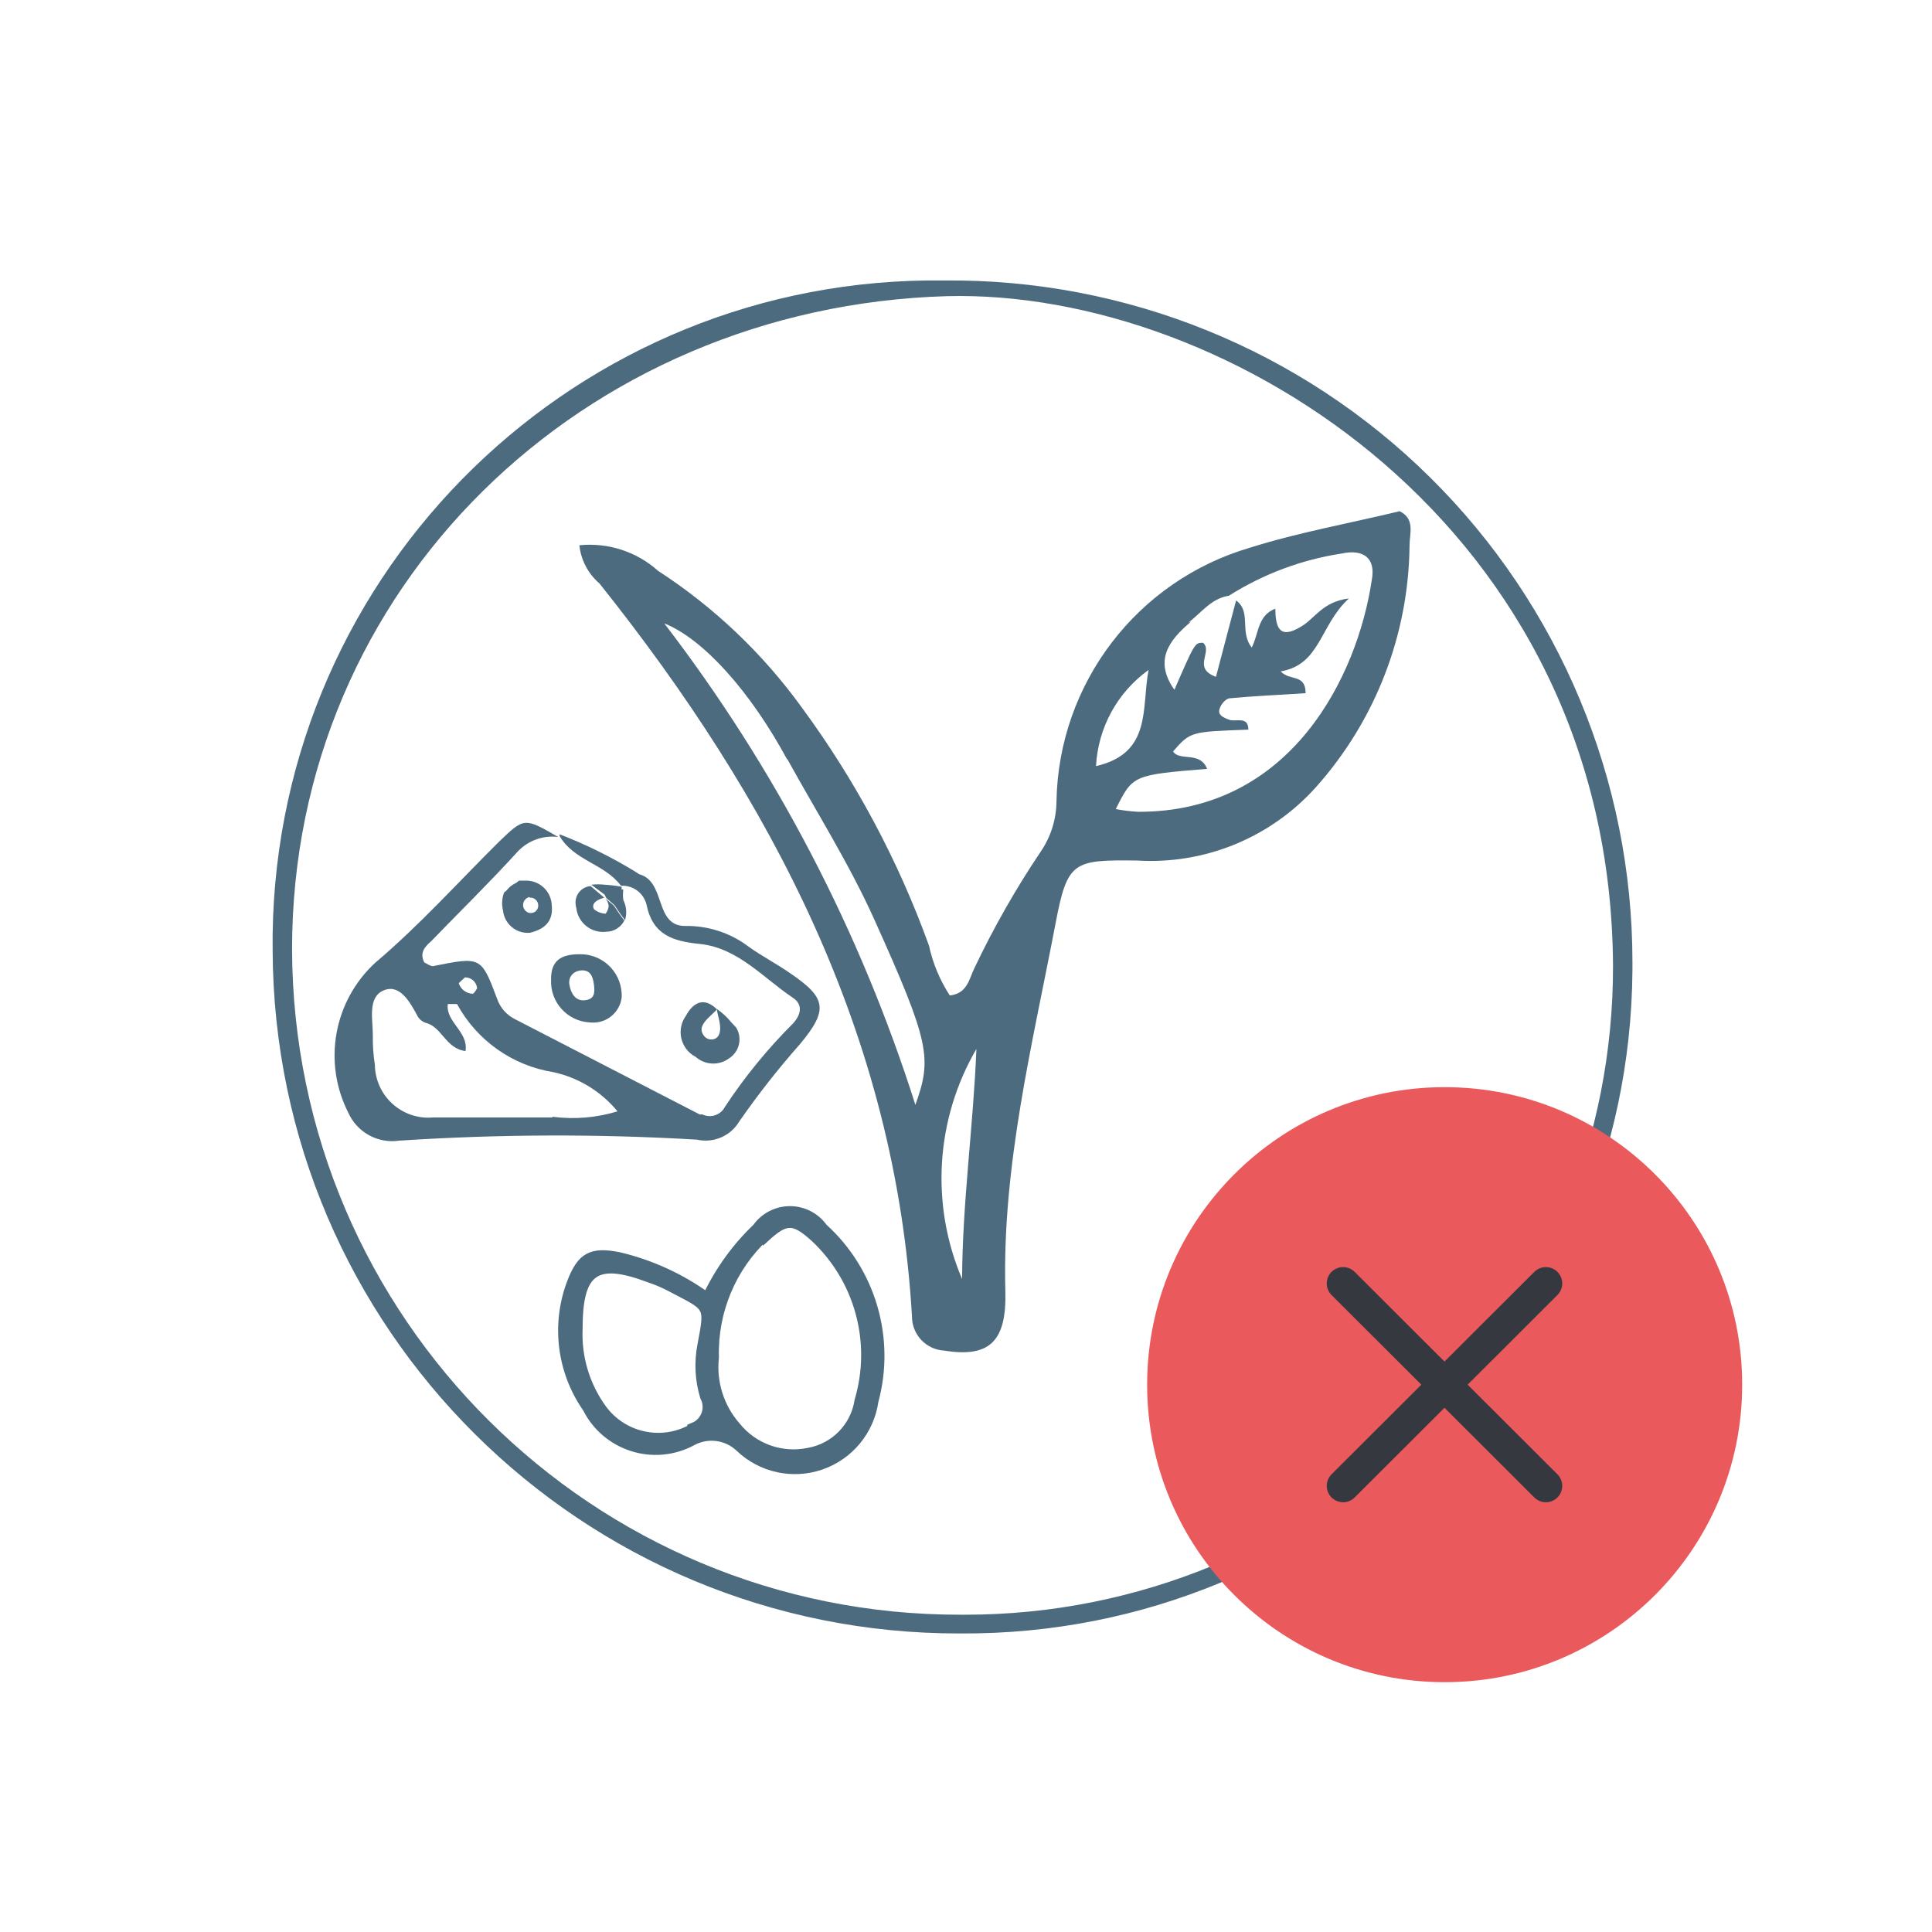
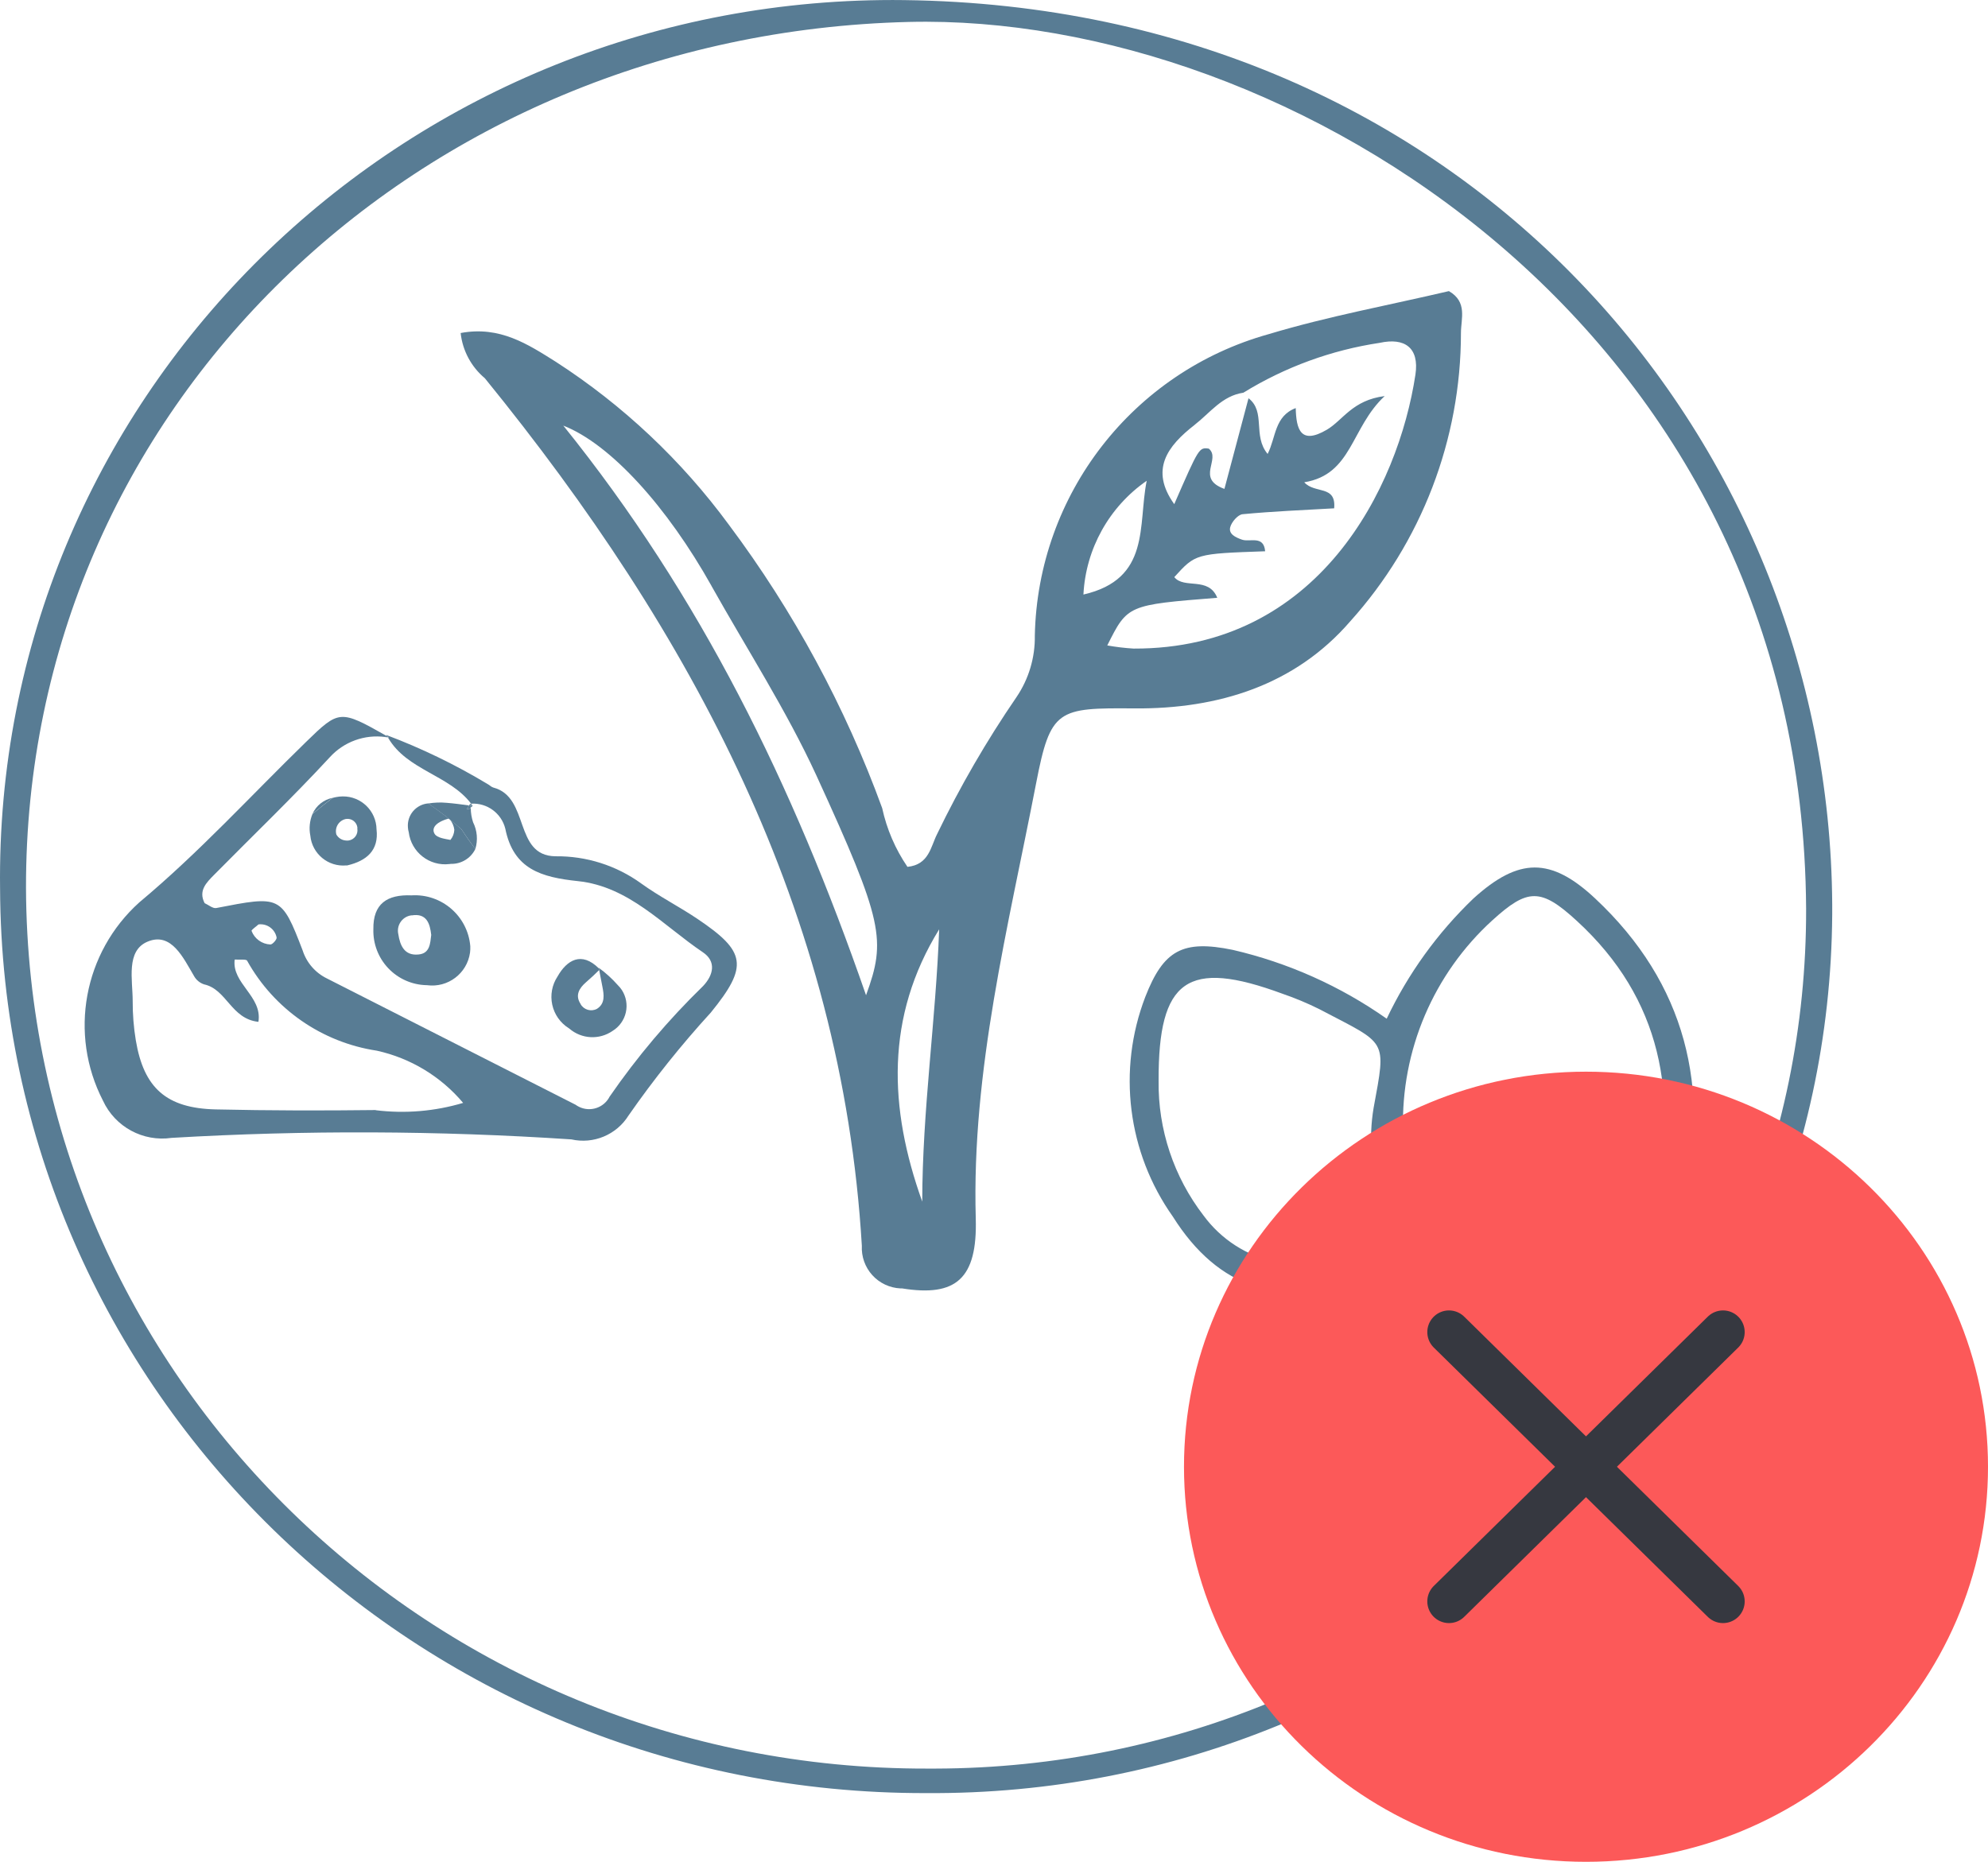
- <svg xmlns="http://www.w3.org/2000/svg" id="Layer_1" data-name="Layer 1" viewBox="0 0 56.69 56.69">
-   <defs>
-     <style>.cls-1,.cls-2{fill:#4d6b7f;}.cls-2{stroke:#4d6b7f;stroke-miterlimit:10;stroke-width:0.19px;}.cls-3{fill:#ea5a5c;}.cls-4{fill:none;stroke:#363840;stroke-linecap:round;stroke-width:0.96px;}</style>
-   </defs>
-   <path id="Path_1418" data-name="Path 1418" class="cls-1" d="M28.17,47.93A19.6,19.6,0,0,0,47.9,28.47v-.24a20,20,0,0,0-20.2-20A19.45,19.45,0,0,0,8,27.4v.48A20.12,20.12,0,0,0,28.17,47.93ZM27.79,8.69C36,8.48,47.26,15.46,47.33,28.33a19,19,0,0,1-19,19.05H28.2A19.58,19.58,0,0,1,8.57,27.87C8.56,17.24,17.1,9,27.79,8.69Z" />
-   <path id="Path_1475" data-name="Path 1475" class="cls-1" d="M26.76,38.63a1,1,0,0,0,.94,1h0c1.31.21,1.84-.24,1.8-1.74-.1-3.68.79-7.22,1.47-10.78.35-1.85.52-1.88,2.39-1.86a6.51,6.51,0,0,0,5.26-2.16A10.81,10.81,0,0,0,41.36,16c0-.35.17-.77-.29-1-1.45.35-3,.63-4.39,1.07A7.9,7.9,0,0,0,31,23.5,2.66,2.66,0,0,1,30.53,25a26.42,26.42,0,0,0-1.93,3.39c-.16.31-.2.76-.73.82a4.36,4.36,0,0,1-.61-1.46,27.61,27.61,0,0,0-3.74-7,15.83,15.83,0,0,0-4.21-4A3,3,0,0,0,17,16a1.72,1.72,0,0,0,.59,1.12C22.63,23.44,26.28,30.36,26.76,38.63Zm8.11-20.36c.38-.29.67-.71,1.19-.79l.13.13-.13-.13a8.63,8.63,0,0,1,3.32-1.24c.61-.13,1,.12.87.79-.42,2.8-2.36,6.81-6.86,6.79a4.81,4.81,0,0,1-.65-.08c.5-1,.5-1,2.68-1.18-.21-.53-.8-.21-1-.51.51-.58.51-.58,2.21-.64,0-.41-.37-.22-.56-.29s-.33-.14-.29-.3.19-.32.3-.33c.74-.07,1.49-.1,2.23-.15,0-.58-.47-.35-.73-.64,1.17-.2,1.14-1.35,2-2.14-.79.1-1,.6-1.41.83-.64.39-.74,0-.75-.53-.52.2-.48.72-.69,1.14-.37-.46,0-1.05-.46-1.38-.2.74-.39,1.49-.59,2.24-.71-.26-.08-.74-.38-1-.24,0-.24,0-.84,1.38-.6-.85-.18-1.44.49-2Zm-1.17,1.4c-.21,1.1.11,2.43-1.54,2.81a3.71,3.71,0,0,1,1.54-2.82ZM28.65,30.79c-.09,2.25-.41,4.48-.42,6.74a7.54,7.54,0,0,1,.42-6.75ZM23.1,22.27c.86,1.56,1.82,3.08,2.55,4.7,1.64,3.64,1.7,4.08,1.21,5.45a46.1,46.1,0,0,0-7.37-14.13c1.15.46,2.53,2,3.61,4Z" />
-   <path id="Path_1477" data-name="Path 1477" class="cls-1" d="M18.26,26.11Z" />
-   <path id="Path_1482" data-name="Path 1482" class="cls-2" d="M20.73,38a7.28,7.28,0,0,0-2.55-1.16c-.83-.17-1.15,0-1.45.79a4,4,0,0,0,.46,3.7,2.29,2.29,0,0,0,3.12,1,1.16,1.16,0,0,1,1.37.17,2.38,2.38,0,0,0,4-1.38A5.11,5.11,0,0,0,24.18,36a1.23,1.23,0,0,0-2,0A6.89,6.89,0,0,0,20.73,38Zm-.47,3.9a2,2,0,0,1-2.56-.58A3.69,3.69,0,0,1,17,39c0-1.71.48-2.05,2.05-1.46a4.14,4.14,0,0,1,.61.26c1.13.6,1.12.48.9,1.66A3.17,3.17,0,0,0,20.64,41a.6.6,0,0,1-.24.81l-.14.06Zm2.22-5.56c.59-.54.8-.54,1.4,0a4.68,4.68,0,0,1,1.29,4.75,1.78,1.78,0,0,1-1.46,1.49,2.12,2.12,0,0,1-2.08-.75,2.6,2.6,0,0,1-.63-2,4.64,4.64,0,0,1,1.48-3.54Z" />
-   <path id="Path_1506" data-name="Path 1506" class="cls-1" d="M18.3,26.06h-.05a.06.06,0,0,0,0,0l0,0a.1.1,0,0,0,0,0h0Z" />
-   <path id="Path_1508" data-name="Path 1508" class="cls-1" d="M18.25,26l0,0h0Z" />
-   <path id="Path_1578" data-name="Path 1578" class="cls-1" d="M20.4,31a.78.78,0,0,0,1,.05.66.66,0,0,0,.2-.9L21.46,30a2,2,0,0,0-.42-.39l0,0h0c0,.12.05.24.07.36s.07.39-.11.5a.27.27,0,0,1-.36-.1h0c-.13-.19,0-.35.12-.48l.28-.27v0c-.39-.39-.71-.19-.91.18A.82.82,0,0,0,20.39,31Z" />
-   <path id="Path_1476" data-name="Path 1476" class="cls-1" d="M16.42,24.48v0l0,0S16.43,24.5,16.42,24.48Z" />
-   <path id="Path_1478" data-name="Path 1478" class="cls-1" d="M20.45,33.44a1.15,1.15,0,0,0,1.24-.53,24.59,24.59,0,0,1,1.79-2.28c.83-1,.77-1.35-.29-2.07-.4-.28-.83-.5-1.22-.78a3,3,0,0,0-1.87-.61c-.91,0-.55-1.31-1.35-1.52,0,0-.08-.06-.12-.08a13.75,13.75,0,0,0-2.21-1.09l0,.05h0v0c.41.72,1.33.82,1.8,1.46a.73.73,0,0,1,.75.55c.18.9.78,1.08,1.58,1.16,1.11.12,1.85,1,2.72,1.58.3.2.23.5,0,.75a15.52,15.52,0,0,0-2,2.45.5.5,0,0,1-.66.22l-.08,0-5.41-2.79a1.06,1.06,0,0,1-.54-.62c-.46-1.23-.48-1.22-1.88-.94-.07,0-.17-.07-.25-.11-.14-.27,0-.45.2-.62.84-.87,1.71-1.72,2.52-2.61a1.39,1.39,0,0,1,1.21-.45l0,0c-1-.58-1-.57-1.74.14-1.2,1.19-2.33,2.45-3.63,3.55a3.7,3.7,0,0,0-.79,4.4,1.41,1.41,0,0,0,1.49.82A70.31,70.31,0,0,1,20.45,33.44Zm-6.81-4.76A.35.35,0,0,1,14,29s-.09.16-.13.16a.45.45,0,0,1-.41-.31s.09-.09.15-.14Zm2.55,4.11c-1.16,0-2.33,0-3.49,0A1.57,1.57,0,0,1,11,31.25a5.09,5.09,0,0,1-.06-.87c0-.47-.16-1.12.32-1.32s.78.36,1,.77a.43.43,0,0,0,.22.18c.49.11.59.76,1.18.83.09-.57-.59-.85-.52-1.38.11,0,.26,0,.27,0a3.92,3.92,0,0,0,2.83,2,3.37,3.37,0,0,1,1.88,1.15,4.54,4.54,0,0,1-1.9.16Z" />
-   <path id="Path_1479" data-name="Path 1479" class="cls-1" d="M16.45,24.54v0l0,0v0Z" />
-   <path id="Path_1481" data-name="Path 1481" class="cls-1" d="M16.46,24.55h0Z" />
-   <path id="Path_1505" data-name="Path 1505" class="cls-1" d="M16.45,24.54h0l0,0Z" />
-   <path id="Path_1507" data-name="Path 1507" class="cls-1" d="M16.47,24.53l0-.05,0,0Z" />
-   <path id="Path_1577" data-name="Path 1577" class="cls-1" d="M17.31,30a.84.84,0,0,0,.93-.72.76.76,0,0,0,0-.15A1.21,1.21,0,0,0,17,28c-.53,0-.84.18-.83.75A1.2,1.2,0,0,0,17.29,30ZM17,28.48c.33-.05.4.18.43.43s0,.41-.27.44-.41-.2-.45-.45a.34.34,0,0,1,.26-.41Z" />
-   <path id="Path_1579" data-name="Path 1579" class="cls-1" d="M14.76,26.72a.73.73,0,0,0,.79.65h0c.42-.1.69-.33.64-.8a.75.75,0,0,0-.74-.73l-.15,0-.07,0-.44.35A.9.9,0,0,0,14.76,26.72Zm.78-.38a.23.23,0,0,1,.25.19v0a.22.22,0,0,1-.19.26h-.06a.24.24,0,0,1,0-.47h0Z" />
-   <path id="Path_1580" data-name="Path 1580" class="cls-1" d="M14.81,26.23l.44-.35A.61.61,0,0,0,14.81,26.23Z" />
-   <path id="Path_1582" data-name="Path 1582" class="cls-1" d="M16.91,26.64a.79.79,0,0,0,.88.7h0a.6.6,0,0,0,.53-.33c-.11-.14-.21-.29-.31-.44l-.25-.21a.4.4,0,0,1,.1.22.43.43,0,0,1-.09.23.58.58,0,0,1-.34-.13c-.07-.12,0-.26.3-.34h0l-.07-.06L17.33,26a.48.48,0,0,0-.44.53A.43.43,0,0,0,16.91,26.64Z" />
-   <path id="Path_1583" data-name="Path 1583" class="cls-1" d="M18.2,26.13l.05,0s0,0,0,0,0,0,0,0h0C18.17,26.12,18.17,26.15,18.2,26.13Z" />
-   <path id="Path_1584" data-name="Path 1584" class="cls-1" d="M17.79,26.35h0l.24.21c.1.15.2.3.31.44a.8.8,0,0,0-.05-.59,1.12,1.12,0,0,1,0-.31h0l-.05,0s0,0,0-.08a3.86,3.86,0,0,0-.49-.06,1.8,1.8,0,0,0-.4,0l.39.29Z" />
-   <path id="Path_1585" data-name="Path 1585" class="cls-1" d="M18.25,26.11h0v0S18.24,26.11,18.25,26.11Z" />
-   <path id="Path_1586" data-name="Path 1586" class="cls-1" d="M18.3,26.06l-.05,0v0Z" />
-   <path id="Path_1597" data-name="Path 1597" class="cls-1" d="M21,29.64v0h0Z" />
-   <path id="Path_1598" data-name="Path 1598" class="cls-1" d="M21.07,29.68l0,0,0,0h0v0Z" />
-   <path id="Path_1599" data-name="Path 1599" class="cls-1" d="M17.79,26.35h0Z" />
-   <circle class="cls-3" cx="42.39" cy="40.63" r="8.73" />
-   <g id="Close">
-     <g id="Group_1159" data-name="Group 1159">
-       <line id="Line_18" data-name="Line 18" class="cls-4" x1="45.36" y1="37.66" x2="39.41" y2="43.6" />
-       <line id="Line_19" data-name="Line 19" class="cls-4" x1="45.36" y1="43.6" x2="39.41" y2="37.66" />
+ <svg xmlns="http://www.w3.org/2000/svg" width="81.428" height="76.276" viewBox="0 0 81.428 76.276">
+   <g id="Group_1958" data-name="Group 1958" transform="translate(-58.447 -454.766)">
+     <g id="Group_1233" data-name="Group 1233" transform="translate(58.447 454.766)">
+       <path id="Path_1418" data-name="Path 1418" d="M-436.744,219.912c20.357.136,36.971-15.975,37.11-35.983,0-.146,0-.292,0-.436-.116-19.116-15.035-36.748-38.01-37.036-20.2-.253-36.776,15.637-37.034,35.49q-.006.451,0,.9C-474.6,203.374-457.625,219.959-436.744,219.912Zm-.718-72.56c15.524-.381,36.618,12.517,36.759,36.321.049,19.413-15.923,35.189-35.672,35.235h-.316c-20.328.048-36.853-16.1-36.925-36.08-.029-19.667,16.039-34.982,36.153-35.476Z" transform="translate(474.681 -146.453)" fill="#587c94" />
+       <path id="Path_1475" data-name="Path 1475" d="M-439.675,197.508a1.661,1.661,0,0,0,1.578,1.745l.071,0c2.2.355,3.088-.386,3.017-2.867-.173-6.077,1.331-11.93,2.471-17.821.59-3.052.882-3.1,4.025-3.073,3.454.028,6.584-.96,8.833-3.557a17.654,17.654,0,0,0,4.544-11.829c0-.576.278-1.265-.493-1.71-2.438.573-4.953,1.032-7.378,1.762a13.1,13.1,0,0,0-9.583,12.353,4.358,4.358,0,0,1-.753,2.521,43.037,43.037,0,0,0-3.251,5.611c-.259.51-.329,1.252-1.213,1.34a6.839,6.839,0,0,1-1.035-2.406,45.27,45.27,0,0,0-6.28-11.61,26.91,26.91,0,0,0-7.086-6.674c-1.14-.715-2.29-1.482-3.9-1.18a2.813,2.813,0,0,0,.991,1.852C-446.622,172.411-440.487,183.843-439.675,197.508Zm13.635-33.637c.63-.488,1.118-1.185,1.992-1.313l.22.222-.22-.222a14.851,14.851,0,0,1,5.587-2.043c1.016-.222,1.625.194,1.461,1.3-.7,4.628-3.962,11.252-11.542,11.226a9.347,9.347,0,0,1-1.08-.129c.831-1.66.831-1.66,4.505-1.952-.359-.887-1.353-.343-1.76-.847.87-.959.87-.959,3.721-1.059-.059-.667-.623-.363-.946-.475-.27-.094-.553-.229-.486-.505.052-.215.316-.52.508-.538,1.249-.119,2.5-.169,3.751-.241.087-.969-.79-.581-1.225-1.067,1.969-.32,1.9-2.232,3.294-3.532-1.327.168-1.709.991-2.368,1.378-1.08.635-1.255-.023-1.275-.886-.876.332-.806,1.2-1.151,1.879-.625-.751-.062-1.723-.783-2.282l-.987,3.714c-1.19-.428-.127-1.222-.64-1.65-.4-.052-.4-.052-1.415,2.275-1.006-1.406-.29-2.375.838-3.25Zm-1.968,2.3c-.365,1.817.175,4.02-2.591,4.656a6.042,6.042,0,0,1,2.591-4.66Zm-8.5,18.374c-.136,3.724-.69,7.42-.693,11.153-1.375-3.833-1.515-7.574.694-11.157Zm-9.327-14.072c1.448,2.583,3.069,5.093,4.3,7.77,2.756,6.015,2.856,6.735,2.032,9-3-8.653-6.776-16.355-12.4-23.337,1.942.76,4.26,3.336,6.07,6.567Z" transform="translate(474.976 -146.47)" fill="#587c94" />
+       <path id="Path_1476" data-name="Path 1476" d="M-459.1,176.607l-.017.031.053.03C-459.077,176.646-459.091,176.628-459.1,176.607Z" transform="translate(474.928 -146.495)" fill="#587c94" />
+       <path id="Path_1477" data-name="Path 1477" d="M-455.7,179.609h0C-455.679,179.6-455.669,179.6-455.7,179.609Z" transform="translate(474.983 -146.499)" fill="#587c94" />
+       <path id="Path_1478" data-name="Path 1478" d="M-451.333,193.172a2.193,2.193,0,0,0,2.343-.979,40.867,40.867,0,0,1,3.371-4.218c1.551-1.908,1.439-2.5-.549-3.837-.751-.506-1.568-.919-2.3-1.448a5.862,5.862,0,0,0-3.52-1.116c-1.717-.026-1.037-2.423-2.54-2.816-.083-.021-.15-.1-.231-.141a25.362,25.362,0,0,0-4.153-2.012l.1.094h0l-.019.031c.772,1.32,2.5,1.513,3.393,2.689a1.355,1.355,0,0,1,1.4,1.024c.335,1.665,1.475,1.99,2.978,2.149,2.091.219,3.482,1.815,5.113,2.913.562.377.435.935.011,1.384a30.443,30.443,0,0,0-3.829,4.531.94.94,0,0,1-1.25.419.984.984,0,0,1-.147-.088q-5.088-2.588-10.178-5.17a1.937,1.937,0,0,1-1-1.154c-.869-2.263-.914-2.242-3.538-1.733-.139.027-.317-.129-.475-.2-.264-.508.068-.836.38-1.153,1.584-1.606,3.215-3.168,4.743-4.821a2.6,2.6,0,0,1,2.278-.832c.01-.019.019-.037.031-.056-1.885-1.067-1.93-1.057-3.277.256-2.261,2.2-4.385,4.533-6.827,6.571a6.762,6.762,0,0,0-1.492,8.127,2.673,2.673,0,0,0,2.812,1.524A131.242,131.242,0,0,1-451.333,193.172Zm-12.815-8.807a.671.671,0,0,1,.743.535c.019.074-.166.291-.255.287a.861.861,0,0,1-.771-.556c-.017-.038.184-.174.284-.266Zm4.8,7.605c-2.182.026-4.368.023-6.548-.026-2.022-.046-2.951-.874-3.277-2.835a9.609,9.609,0,0,1-.127-1.6c0-.875-.287-2.07.617-2.441.968-.4,1.455.666,1.9,1.42a.736.736,0,0,0,.406.333c.93.2,1.106,1.419,2.227,1.535.168-1.048-1.1-1.57-.972-2.552.2.015.472-.022.508.047a7.334,7.334,0,0,0,5.314,3.687,6.431,6.431,0,0,1,3.535,2.139,8.777,8.777,0,0,1-3.579.3Z" transform="translate(474.735 -146.494)" fill="#587c94" />
+       <path id="Path_1479" data-name="Path 1479" d="M-459.047,176.7l-.019-.033-.052-.03c-.011.019-.02.037-.03.056Z" transform="translate(474.928 -146.495)" fill="#587c94" />
+       <path id="Path_1480" data-name="Path 1480" d="M-459.009,176.7" transform="translate(474.93 -146.495)" fill="#587c94" />
+       <path id="Path_1481" data-name="Path 1481" d="M-459.028,176.736a.332.332,0,0,1,.019-.032h-.04Z" transform="translate(474.93 -146.495)" fill="#587c94" />
+       <path id="Path_1482" data-name="Path 1482" d="M-418.606,188.237a18.035,18.035,0,0,0-6.306-2.82c-2.053-.422-2.836.012-3.583,1.928a9.613,9.613,0,0,0,1.13,9c1.857,2.952,4.47,3.812,7.733,2.487a2.9,2.9,0,0,1,3.382.43c3.873,2.974,8.683,1.29,9.791-3.375,1.138-4.793.112-9.093-3.609-12.576-1.819-1.7-3.13-1.682-4.985,0A16.8,16.8,0,0,0-418.606,188.237Zm-1.169,9.472a4.93,4.93,0,0,1-6.334-1.41,8.854,8.854,0,0,1-1.84-5.521c-.014-4.158,1.181-5,5.073-3.564a12.409,12.409,0,0,1,1.508.63c2.8,1.475,2.751,1.178,2.225,4.051a7.523,7.523,0,0,0,.315,3.716,1.44,1.44,0,0,1-.6,1.966,1.525,1.525,0,0,1-.348.132Zm5.5-13.506c1.444-1.315,1.985-1.326,3.454.024,3.491,3.2,4.173,7.182,3.188,11.56a4.33,4.33,0,0,1-3.6,3.607,5.3,5.3,0,0,1-5.143-1.81,6.273,6.273,0,0,1-1.56-4.782,11.206,11.206,0,0,1,3.662-8.6Z" transform="translate(475.405 -146.503)" fill="#587c94" />
+       <path id="Path_1505" data-name="Path 1505" d="M-459.044,176.7h.04l-.06-.034A.064.064,0,0,0-459.044,176.7Z" transform="translate(474.929 -146.495)" fill="#587c94" />
+       <path id="Path_1506" data-name="Path 1506" d="M-455.621,179.514l-.09-.011c0,.026.006.052.008.078.026-.023.055-.045.084-.066-.021-.031-.046-.058-.068-.088h-.031Z" transform="translate(474.982 -146.499)" fill="#587c94" />
+       <path id="Path_1507" data-name="Path 1507" d="M-459.006,176.7l-.1-.094c.011.021.024.041.036.062Z" transform="translate(474.929 -146.495)" fill="#587c94" />
+       <path id="Path_1508" data-name="Path 1508" d="M-455.719,179.421c-.02.028-.032.048-.048.072l.056.006A.393.393,0,0,0-455.719,179.421Z" transform="translate(474.982 -146.499)" fill="#587c94" />
+       <path id="Path_1509" data-name="Path 1509" d="M-459,176.7Z" transform="translate(474.93 -146.495)" fill="#587c94" />
+       <path id="Path_1577" data-name="Path 1577" d="M-457.428,186.866a1.566,1.566,0,0,0,1.76-1.333,1.534,1.534,0,0,0,.011-.265,2.277,2.277,0,0,0-2.412-2.082c-.992-.041-1.575.34-1.558,1.389a2.227,2.227,0,0,0,2.166,2.29Zm-.629-2.859c.61-.1.748.329.8.8-.042.35-.055.755-.513.8-.586.064-.765-.37-.835-.83a.635.635,0,0,1,.478-.763c.022,0,.045-.009.067-.012Z" transform="translate(474.92 -146.505)" fill="#587c94" />
+       <path id="Path_1578" data-name="Path 1578" d="M-451.717,188.645a1.449,1.449,0,0,0,1.777.095,1.2,1.2,0,0,0,.378-1.672,1.224,1.224,0,0,0-.165-.2,4.921,4.921,0,0,0-.783-.713l.042.068-.024.023c.043.225.084.45.13.674.069.343.121.7-.22.917a.5.5,0,0,1-.671-.192l0-.007c-.232-.349-.063-.645.227-.894.186-.159.364-.328.538-.5l-.011-.057c-.718-.721-1.321-.344-1.7.328a1.513,1.513,0,0,0,.459,2.114Z" transform="translate(475.034 -146.508)" fill="#587c94" />
+       <path id="Path_1579" data-name="Path 1579" d="M-462.169,180.735a1.356,1.356,0,0,0,1.475,1.218l.037,0c.788-.185,1.3-.612,1.2-1.477a1.37,1.37,0,0,0-1.388-1.35,1.458,1.458,0,0,0-.271.028c-.051.008-.094.023-.142.034-.275.218-.551.433-.822.655A1.537,1.537,0,0,0-462.169,180.735Zm1.465-.685a.406.406,0,0,1,.461.338.418.418,0,0,1,0,.062.422.422,0,0,1-.358.482.43.43,0,0,1-.119,0,.482.482,0,0,1-.383-.246.512.512,0,0,1,.366-.63l.028-.006Z" transform="translate(474.88 -146.499)" fill="#587c94" />
+       <path id="Path_1580" data-name="Path 1580" d="M-462.081,179.839c.27-.221.546-.436.821-.654A1.152,1.152,0,0,0-462.081,179.839Z" transform="translate(474.881 -146.499)" fill="#587c94" />
+       <path id="Path_1581" data-name="Path 1581" d="M-455.7,179.611Z" transform="translate(474.983 -146.5)" fill="#587c94" />
+       <path id="Path_1582" data-name="Path 1582" d="M-458.2,180.592a1.5,1.5,0,0,0,1.667,1.305l.06-.007a1.086,1.086,0,0,0,1-.608q-.3-.4-.577-.823c-.154-.126-.3-.253-.459-.379a.808.808,0,0,1,.176.413.69.69,0,0,1-.16.415c-.229-.044-.541-.084-.642-.24-.139-.215,0-.473.558-.631a.087.087,0,0,1,.046.022l-.129-.108c-.246-.182-.488-.365-.736-.539a.91.91,0,0,0-.838.982A.884.884,0,0,0-458.2,180.592Z" transform="translate(474.942 -146.499)" fill="#587c94" />
+       <path id="Path_1583" data-name="Path 1583" d="M-455.807,179.65l.1-.041c-.016,0-.023,0,.008-.032a.674.674,0,0,0-.008-.078l-.056-.007C-455.855,179.629-455.872,179.682-455.807,179.65Z" transform="translate(474.98 -146.499)" fill="#587c94" />
+       <path id="Path_1584" data-name="Path 1584" d="M-456.546,180.062a.164.164,0,0,1,.024.02c.152.126.3.254.459.379.188.282.379.557.577.823a1.488,1.488,0,0,0-.092-1.1,1.884,1.884,0,0,1-.094-.571h-.012l-.1.041c-.065.027-.047-.026.043-.158-.3-.04-.609-.083-.914-.107a2.948,2.948,0,0,0-.756.026c.247.176.49.357.735.539Z" transform="translate(474.955 -146.499)" fill="#587c94" />
+       <path id="Path_1585" data-name="Path 1585" d="M-455.713,179.614h.011v-.027C-455.735,179.612-455.729,179.617-455.713,179.614Z" transform="translate(474.982 -146.499)" fill="#587c94" />
+       <path id="Path_1586" data-name="Path 1586" d="M-455.621,179.514l-.1-.089a.291.291,0,0,0,.007.078Z" transform="translate(474.982 -146.499)" fill="#587c94" />
+       <path id="Path_1597" data-name="Path 1597" d="M-450.546,186.156l.006.033c.01.01.019.015.03.024Z" transform="translate(475.065 -146.509)" fill="#587c94" />
+       <path id="Path_1598" data-name="Path 1598" d="M-450.5,186.221l-.042-.068.035.057c-.01-.01-.019-.015-.03-.024l.011.057Z" transform="translate(475.065 -146.509)" fill="#587c94" />
+       <path id="Path_1599" data-name="Path 1599" d="M-456.56,180.064l.024.019A.149.149,0,0,0-456.56,180.064Z" transform="translate(474.969 -146.5)" fill="#587c94" />
+     </g>
+     <g id="Group_1359" data-name="Group 1359" transform="translate(106.943 498.67)">
+       <ellipse id="Ellipse_22" data-name="Ellipse 22" cx="16.466" cy="16.185" rx="16.466" ry="16.185" transform="translate(0 0)" fill="#fc5959" />
+       <g id="Close" transform="translate(10.854 10.669)">
+         <g id="Group_1159" data-name="Group 1159">
+           <line id="Line_18" data-name="Line 18" x1="11.224" y2="11.033" fill="none" stroke="#363840" stroke-linecap="round" stroke-width="1.776" />
+           <line id="Line_19" data-name="Line 19" x1="11.224" y1="11.033" fill="none" stroke="#363840" stroke-linecap="round" stroke-width="1.776" />
+         </g>
+       </g>
    </g>
  </g>
</svg>
